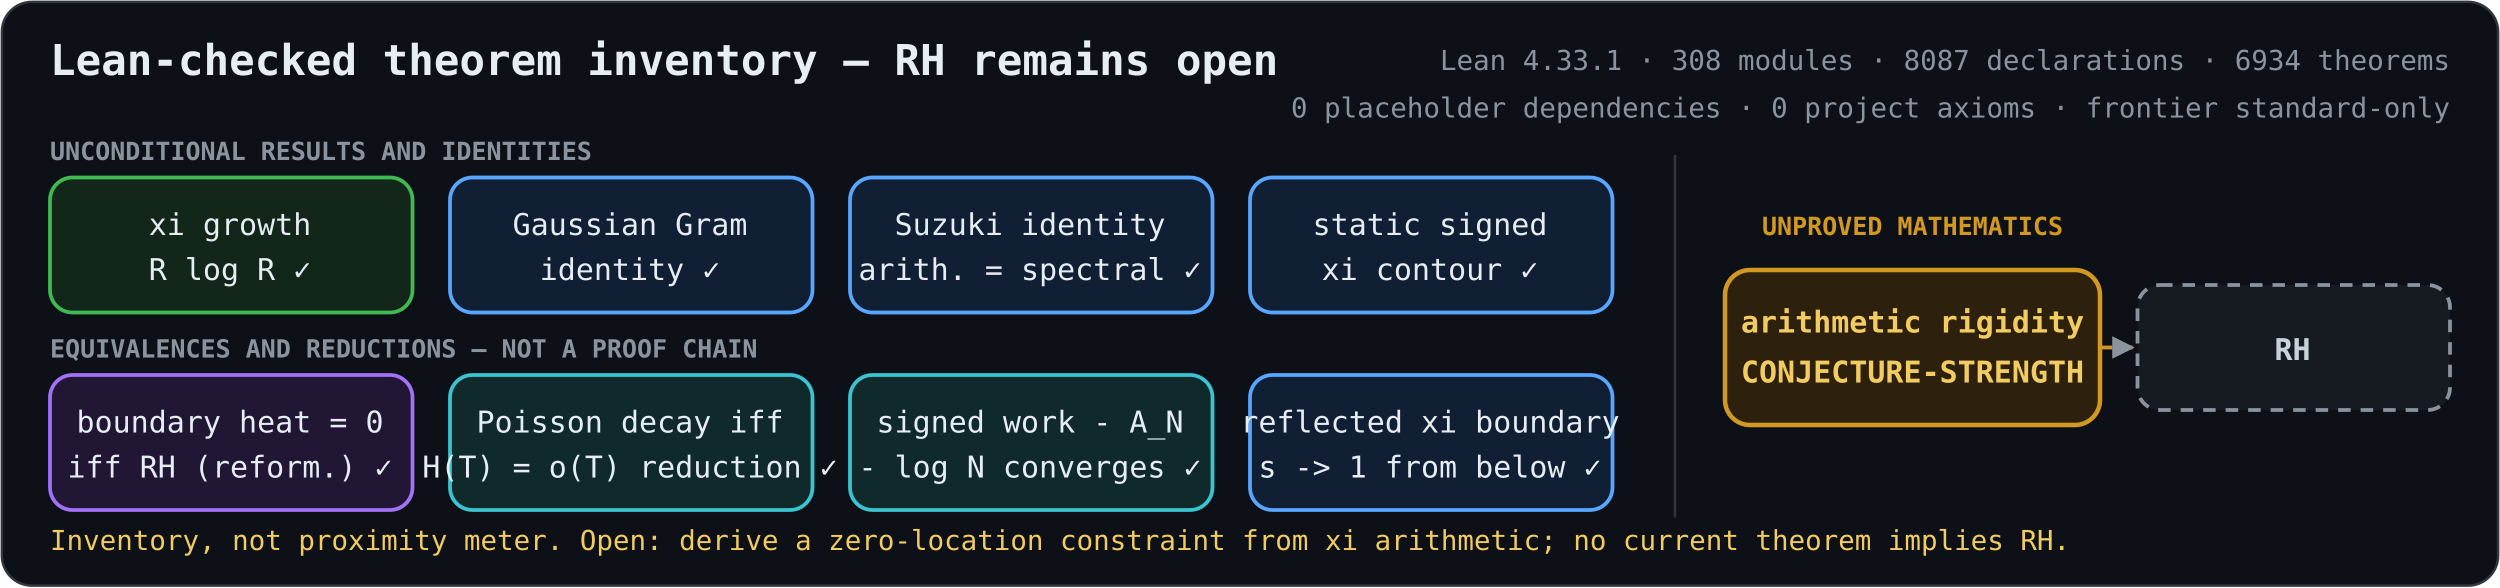
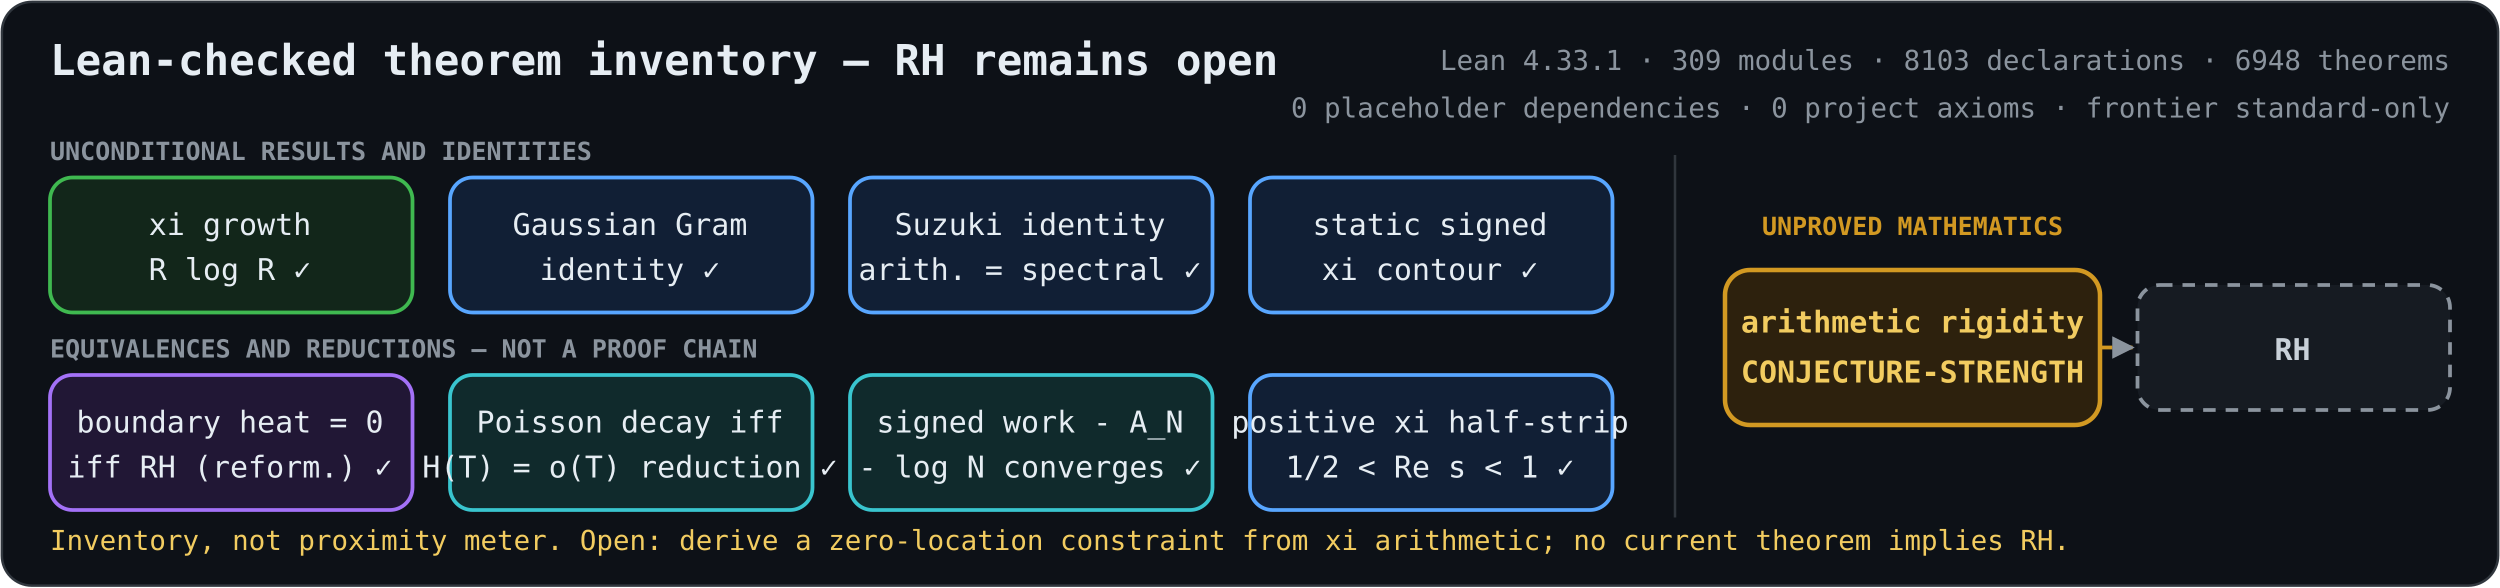
<svg xmlns="http://www.w3.org/2000/svg" role="img" aria-labelledby="title description" viewBox="0 0 1000 235">
  <defs>
    <marker id="arrow" viewBox="0 0 10 10" refX="9" refY="5" markerWidth="6" markerHeight="6" orient="auto-start-reverse">
      <path d="M 0 0 L 10 5 L 0 10 z" fill="#8b949e" />
    </marker>
    <style>
      .bg { fill: #0d1117; stroke: #30363d; }
      text { fill: #e6edf3; font-family: ui-monospace, SFMono-Regular, Menlo, Consolas, monospace; font-size: 12px; text-anchor: middle; }
      .heading { font-size: 17px; font-weight: 700; text-anchor: start; }
      .metrics { fill: #8b949e; font-size: 11px; text-anchor: end; }
      .proved rect { fill: #12261a; stroke: #3fb950; stroke-width: 1.5; }
      .proved.equivalence rect { fill: #211735; stroke: #a371f7; }
      .proved.bridge rect { fill: #111f35; stroke: #58a6ff; }
      .proved.reduction rect { fill: #102a2c; stroke: #39c5cf; }
      .open rect { fill: #2d210d; stroke: #d29922; stroke-width: 1.8; }
      .goal rect { fill: #161b22; stroke: #8b949e; stroke-width: 1.5; stroke-dasharray: 5 4; }
      .open text { fill: #f2cc60; font-weight: 700; }
      .goal text { fill: #c9d1d9; font-weight: 700; }
      .open-edge { fill: none; stroke: #d29922; stroke-width: 1.5; stroke-dasharray: 5 4; marker-end: url(#arrow); }
      .section { fill: #8b949e; font-size: 10px; font-weight: 700; text-anchor: start; }
      .gap-label { fill: #d29922; font-size: 10px; font-weight: 700; }
      .frontier { fill: #f2cc60; font-size: 11px; text-anchor: start; }
    </style>
  </defs>
  <rect class="bg" x="0.75" y="0.75" width="998.5" height="233.5" rx="12" />
  <text class="heading" x="20" y="30">Lean-checked theorem inventory — RH remains open</text>
-   <text class="metrics" x="980" y="28">Lean 4.33.1 · 308 modules · 8087 declarations · 6934 theorems</text>
+   <text class="metrics" x="980" y="28">Lean 4.33.1 · 309 modules · 8103 declarations · 6948 theorems</text>
  <text class="metrics" x="980" y="47">0 placeholder dependencies · 0 project axioms · frontier standard-only</text>
  <text class="section" x="20" y="64">UNCONDITIONAL RESULTS AND IDENTITIES</text>
  <text class="section" x="20" y="143">EQUIVALENCES AND REDUCTIONS — NOT A PROOF CHAIN</text>
  <line x1="670" y1="62" x2="670" y2="207" stroke="#30363d" />
  <text class="gap-label" x="765" y="94">UNPROVED MATHEMATICS</text>
  <path class="open-edge" d="M840 139 H853" />
  <g class="proved unconditional">
    <rect x="20" y="71" width="145" height="54" rx="9" />
    <text x="92" y="94">xi growth</text>
    <text x="92" y="112">R log R  ✓</text>
  </g>
  <g class="proved bridge">
    <rect x="180" y="71" width="145" height="54" rx="9" />
    <text x="252" y="94">Gaussian Gram</text>
    <text x="252" y="112">identity  ✓</text>
  </g>
  <g class="proved bridge">
    <rect x="340" y="71" width="145" height="54" rx="9" />
    <text x="412" y="94">Suzuki identity</text>
    <text x="412" y="112">arith. = spectral  ✓</text>
  </g>
  <g class="proved bridge">
    <rect x="500" y="71" width="145" height="54" rx="9" />
    <text x="572" y="94">static signed</text>
    <text x="572" y="112">xi contour  ✓</text>
  </g>
  <g class="proved equivalence">
    <rect x="20" y="150" width="145" height="54" rx="9" />
    <text x="92" y="173">boundary heat = 0</text>
    <text x="92" y="191">iff RH (reform.)  ✓</text>
  </g>
  <g class="proved reduction">
    <rect x="180" y="150" width="145" height="54" rx="9" />
    <text x="252" y="173">Poisson decay iff</text>
    <text x="252" y="191">H(T) = o(T) reduction  ✓</text>
  </g>
  <g class="proved reduction">
    <rect x="340" y="150" width="145" height="54" rx="9" />
    <text x="412" y="173">signed work - A_N</text>
    <text x="412" y="191">- log N converges  ✓</text>
  </g>
  <g class="proved bridge">
    <rect x="500" y="150" width="145" height="54" rx="9" />
-     <text x="572" y="173">reflected xi boundary</text>
-     <text x="572" y="191">s -&gt; 1 from below  ✓</text>
+     <text x="572" y="173">positive xi half-strip</text>
+     <text x="572" y="191">1/2 &lt; Re s &lt; 1  ✓</text>
  </g>
  <g class="open">
    <rect x="690" y="108" width="150" height="62" rx="10" />
    <text x="765" y="133">arithmetic rigidity</text>
    <text x="765" y="153">CONJECTURE-STRENGTH</text>
  </g>
  <g class="goal">
    <rect x="855" y="114" width="125" height="50" rx="9" />
    <text x="917" y="144">RH</text>
  </g>
  <text class="frontier" x="20" y="220">Inventory, not proximity meter. Open: derive a zero-location constraint from xi arithmetic; no current theorem implies RH.</text>
</svg>
